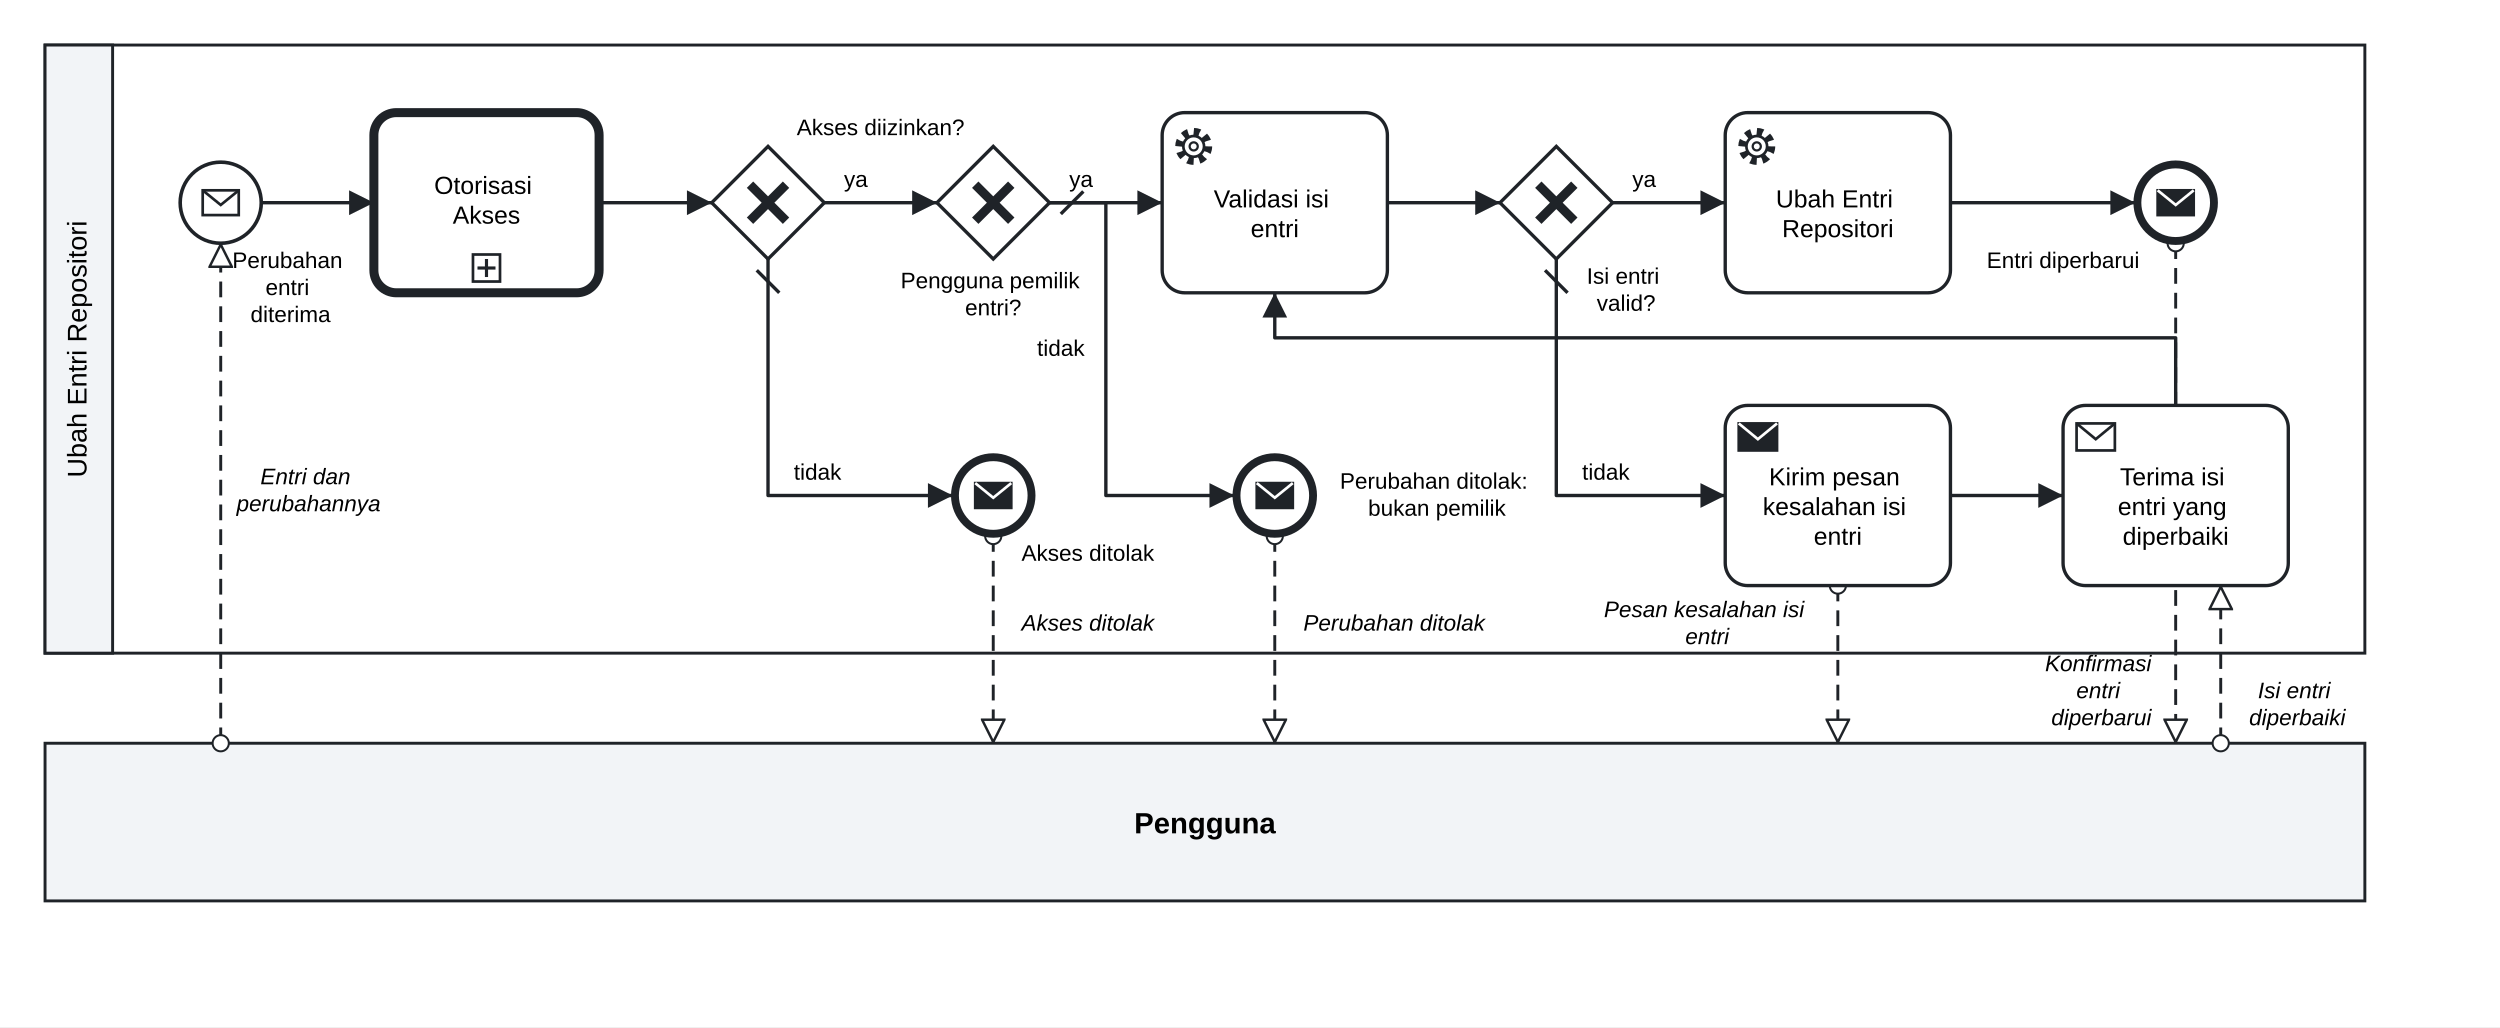
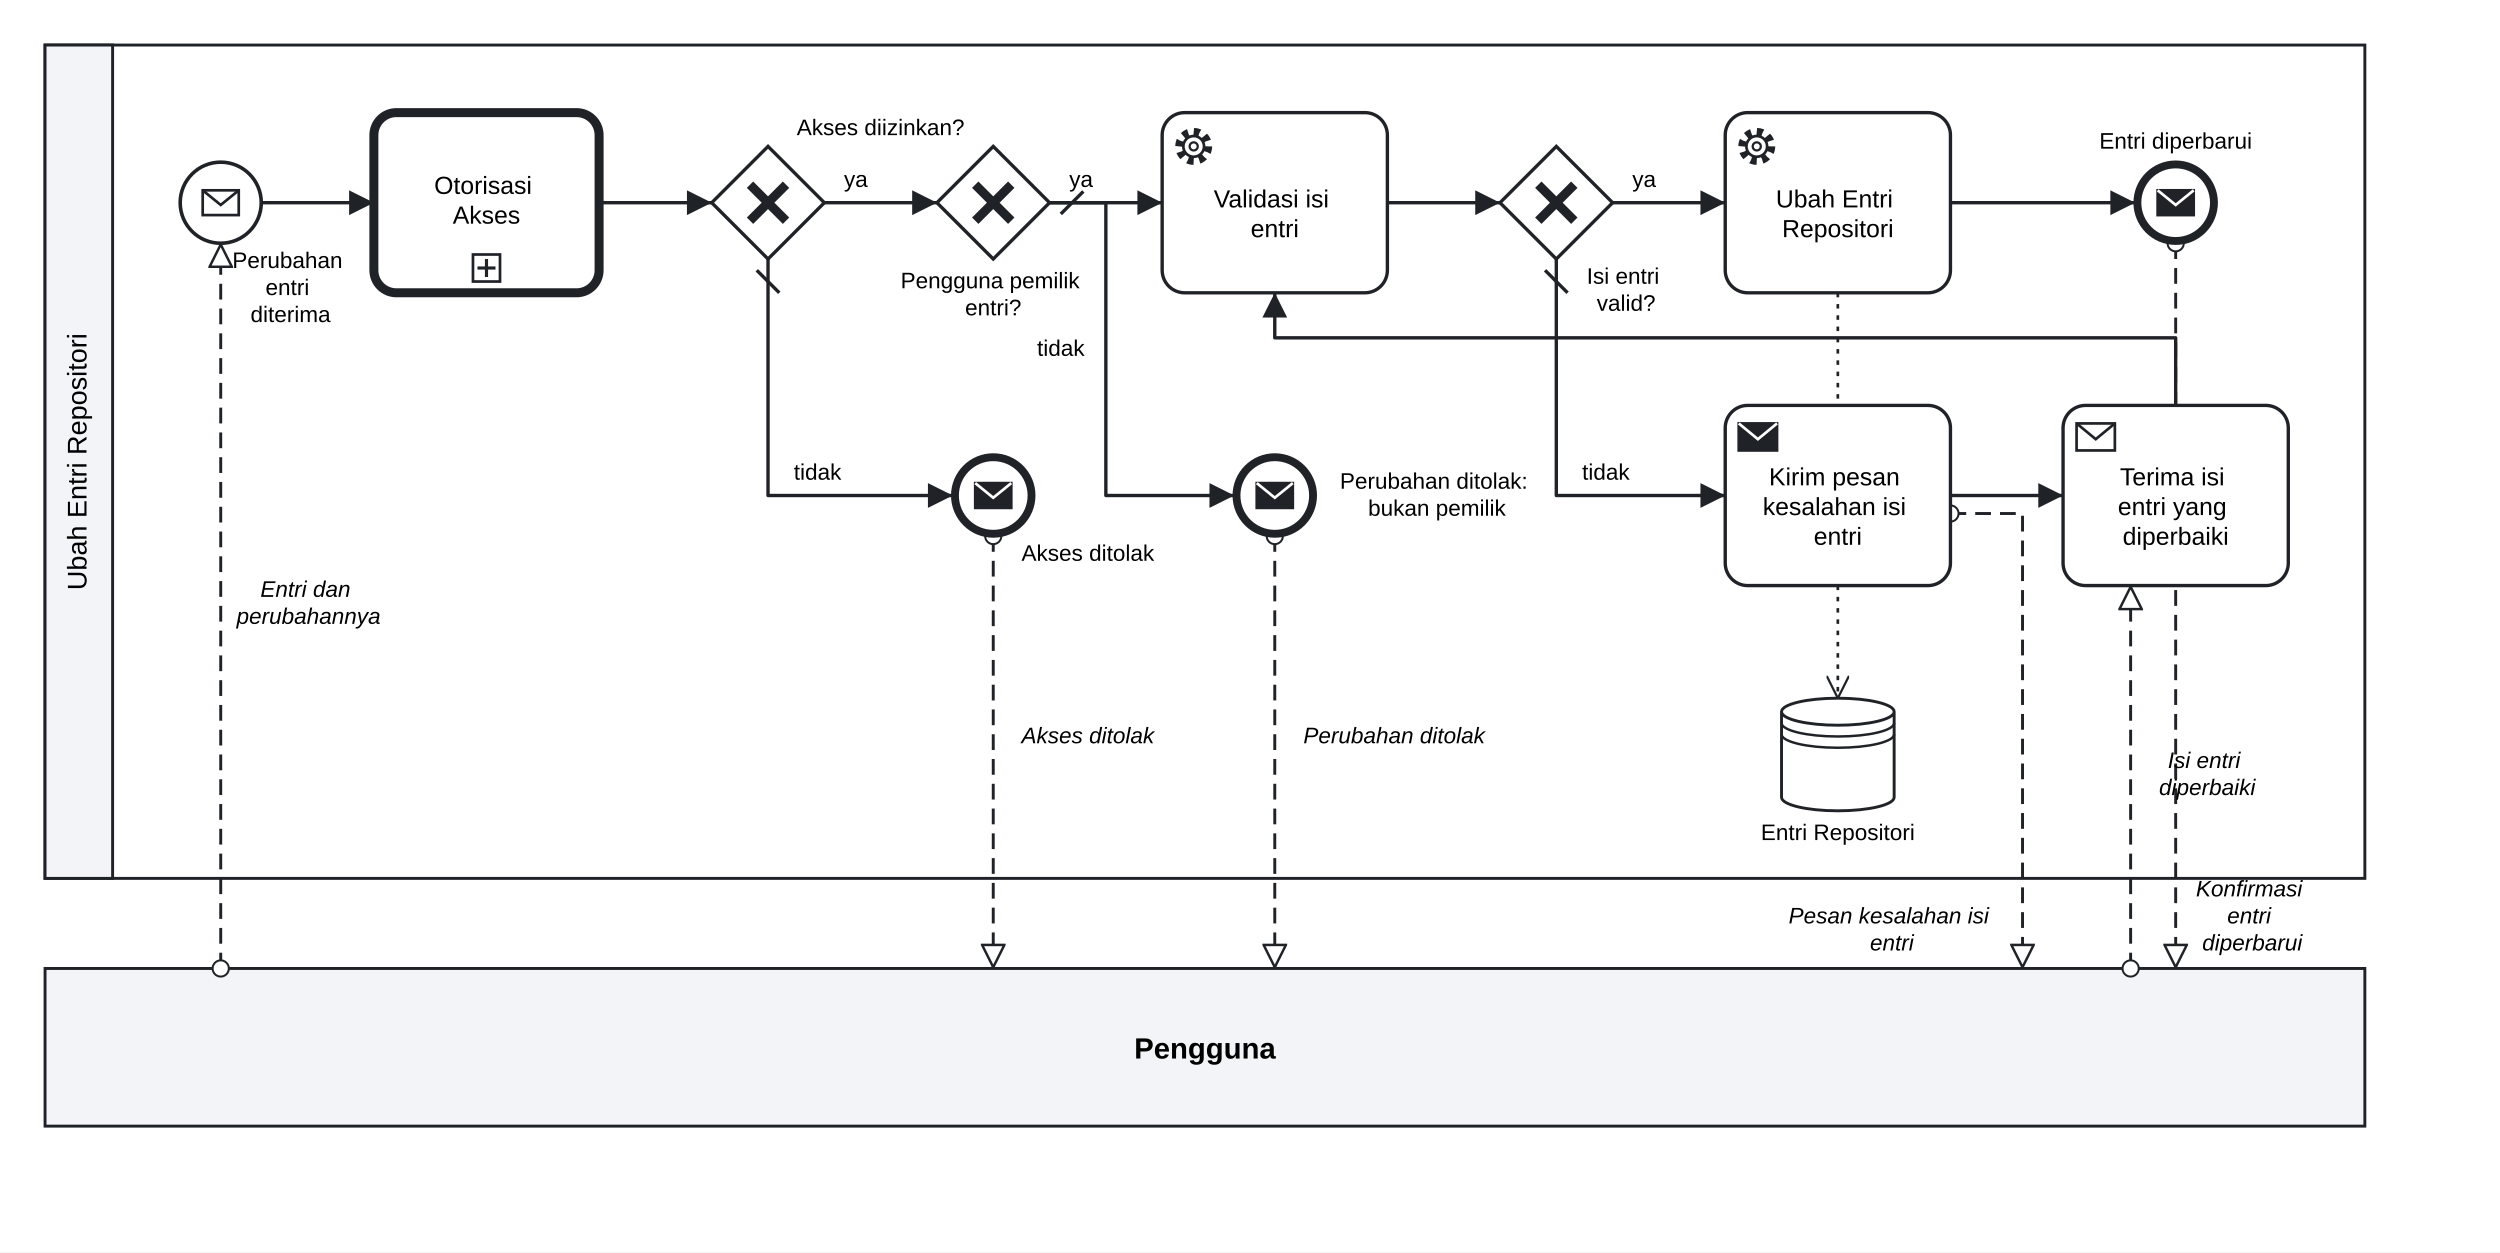
- <svg xmlns="http://www.w3.org/2000/svg" viewBox="-20 -20 1110 456" width="1110" height="456" font-family="Arial, Helvetica, sans-serif" role="img" aria-labelledby="tok-title tok-desc">
+ <svg xmlns="http://www.w3.org/2000/svg" viewBox="-20 -20 1110 556" width="1110" height="556" font-family="Arial, Helvetica, sans-serif" role="img" aria-labelledby="tok-title tok-desc">
  <defs>
    <marker id="seqEnd" viewBox="0 0 10 10" refX="10" refY="5" markerUnits="userSpaceOnUse" markerWidth="11" markerHeight="11" orient="auto">
      <path d="M0,0 L10,5 L0,10 z" fill="#1f2328" />
    </marker>
    <marker id="msgEnd" viewBox="0 0 10 10" refX="10" refY="5" markerUnits="userSpaceOnUse" markerWidth="11" markerHeight="11" orient="auto">
      <path d="M0.5,0.5 L9.5,5 L0.5,9.5 z" fill="#fff" stroke="#1f2328" />
    </marker>
    <marker id="msgStart" viewBox="0 0 10 10" refX="5" refY="5" markerUnits="userSpaceOnUse" markerWidth="9" markerHeight="9">
      <circle cx="5" cy="5" r="4" fill="#fff" stroke="#1f2328" />
    </marker>
    <marker id="assocEnd" viewBox="0 0 10 10" refX="10" refY="5" markerUnits="userSpaceOnUse" markerWidth="10" markerHeight="10" orient="auto">
      <path d="M0,0 L10,5 L0,10" fill="none" stroke="#1f2328" />
    </marker>
  </defs>
-   <rect x="-20" y="-20" width="1110" height="456" fill="#fff" />
-   <rect x="0.0" y="0.0" width="1030.0" height="270.0" fill="#fff" stroke="#1f2328" stroke-width="1.3" />
-   <rect x="0.0" y="0.0" width="30" height="270.0" fill="#f2f4f7" stroke="#1f2328" stroke-width="1.3" />
-   <g transform="rotate(-90 15.0 135.0)">
-     <text x="15.0" y="135.0" font-size="12" text-anchor="middle" dominant-baseline="middle" transform="translate(0 0.0)">Ubah Entri Repositori</text>
+   <rect x="-20" y="-20" width="1110" height="556" fill="#fff" />
+   <rect x="0.0" y="0.0" width="1030.0" height="370.0" fill="#fff" stroke="#1f2328" stroke-width="1.3" />
+   <rect x="0.0" y="0.0" width="30" height="370.0" fill="#f2f4f7" stroke="#1f2328" stroke-width="1.3" />
+   <g transform="rotate(-90 15.0 185.0)">
+     <text x="15.0" y="185.0" font-size="12" text-anchor="middle" dominant-baseline="middle" transform="translate(0 0.0)">Ubah Entri Repositori</text>
  </g>
-   <rect x="0.0" y="310.0" width="1030.0" height="70.0" fill="#f2f4f7" stroke="#1f2328" stroke-width="1.3" />
-   <text x="515.0" y="350.0" font-size="13" text-anchor="middle" font-weight="bold">
+   <rect x="0.0" y="410.0" width="1030.0" height="70.0" fill="#f2f4f7" stroke="#1f2328" stroke-width="1.3" />
+   <text x="515.0" y="450.0" font-size="13" text-anchor="middle" font-weight="bold">
    <tspan x="515.0" dy="0.0">Pengguna</tspan>
  </text>
-   <polyline points="78.0,310.0 78.0,88.0" fill="none" stroke="#1f2328" stroke-width="1.3" stroke-dasharray="7 4" marker-start="url(#msgStart)" marker-end="url(#msgEnd)" />
-   <polyline points="421.0,218.0 421.0,310.0" fill="none" stroke="#1f2328" stroke-width="1.3" stroke-dasharray="7 4" marker-start="url(#msgStart)" marker-end="url(#msgEnd)" />
-   <polyline points="546.0,218.0 546.0,310.0" fill="none" stroke="#1f2328" stroke-width="1.3" stroke-dasharray="7 4" marker-start="url(#msgStart)" marker-end="url(#msgEnd)" />
-   <polyline points="946.0,88.0 946.0,310.0" fill="none" stroke="#1f2328" stroke-width="1.3" stroke-dasharray="7 4" marker-start="url(#msgStart)" marker-end="url(#msgEnd)" />
-   <polyline points="796.0,240.0 796.0,310.0" fill="none" stroke="#1f2328" stroke-width="1.3" stroke-dasharray="7 4" marker-start="url(#msgStart)" marker-end="url(#msgEnd)" />
-   <polyline points="966.0,310.0 966.0,240.0" fill="none" stroke="#1f2328" stroke-width="1.3" stroke-dasharray="7 4" marker-start="url(#msgStart)" marker-end="url(#msgEnd)" />
+   <polyline points="78.0,410.0 78.0,88.0" fill="none" stroke="#1f2328" stroke-width="1.3" stroke-dasharray="7 4" marker-start="url(#msgStart)" marker-end="url(#msgEnd)" />
+   <polyline points="421.0,218.0 421.0,410.0" fill="none" stroke="#1f2328" stroke-width="1.3" stroke-dasharray="7 4" marker-start="url(#msgStart)" marker-end="url(#msgEnd)" />
+   <polyline points="546.0,218.0 546.0,410.0" fill="none" stroke="#1f2328" stroke-width="1.3" stroke-dasharray="7 4" marker-start="url(#msgStart)" marker-end="url(#msgEnd)" />
+   <polyline points="946.0,88.0 946.0,410.0" fill="none" stroke="#1f2328" stroke-width="1.3" stroke-dasharray="7 4" marker-start="url(#msgStart)" marker-end="url(#msgEnd)" />
+   <polyline points="846.0,208.0 878.0,208.0 878.0,410.0" fill="none" stroke="#1f2328" stroke-width="1.3" stroke-dasharray="7 4" marker-start="url(#msgStart)" marker-end="url(#msgEnd)" />
+   <polyline points="926.0,410.0 926.0,240.0" fill="none" stroke="#1f2328" stroke-width="1.3" stroke-dasharray="7 4" marker-start="url(#msgStart)" marker-end="url(#msgEnd)" />
+   <polyline points="796.0,110.0 796.0,290.0" fill="none" stroke="#1f2328" stroke-width="1.2" stroke-dasharray="2 3" marker-end="url(#assocEnd)" />
  <polyline points="96.0,70.0 146.0,70.0" fill="none" stroke="#1f2328" stroke-width="1.5" stroke-linejoin="round" marker-end="url(#seqEnd)" />
  <polyline points="246.0,70.0 296.0,70.0" fill="none" stroke="#1f2328" stroke-width="1.5" stroke-linejoin="round" marker-end="url(#seqEnd)" />
  <polyline points="346.0,70.0 396.0,70.0" fill="none" stroke="#1f2328" stroke-width="1.5" stroke-linejoin="round" marker-end="url(#seqEnd)" />
  <polyline points="321.0,95.0 321.0,200.0 403.0,200.0" fill="none" stroke="#1f2328" stroke-width="1.5" stroke-linejoin="round" marker-end="url(#seqEnd)" />
  <line x1="316.0" y1="100.0" x2="326.0" y2="110.0" stroke="#1f2328" stroke-width="1.5" />
  <polyline points="446.0,70.0 496.0,70.0" fill="none" stroke="#1f2328" stroke-width="1.5" stroke-linejoin="round" marker-end="url(#seqEnd)" />
  <polyline points="446.0,70.0 471.0,70.0 471.0,200.0 528.0,200.0" fill="none" stroke="#1f2328" stroke-width="1.5" stroke-linejoin="round" marker-end="url(#seqEnd)" />
  <line x1="451.0" y1="75.0" x2="461.0" y2="65.0" stroke="#1f2328" stroke-width="1.5" />
  <polyline points="596.0,70.0 646.0,70.0" fill="none" stroke="#1f2328" stroke-width="1.5" stroke-linejoin="round" marker-end="url(#seqEnd)" />
  <polyline points="696.0,70.0 746.0,70.0" fill="none" stroke="#1f2328" stroke-width="1.5" stroke-linejoin="round" marker-end="url(#seqEnd)" />
  <polyline points="671.0,95.0 671.0,200.0 746.0,200.0" fill="none" stroke="#1f2328" stroke-width="1.5" stroke-linejoin="round" marker-end="url(#seqEnd)" />
  <line x1="666.0" y1="100.0" x2="676.0" y2="110.0" stroke="#1f2328" stroke-width="1.5" />
  <polyline points="846.0,200.0 896.0,200.0" fill="none" stroke="#1f2328" stroke-width="1.5" stroke-linejoin="round" marker-end="url(#seqEnd)" />
  <polyline points="946.0,160.0 946.0,130.0 546.0,130.0 546.0,110.0" fill="none" stroke="#1f2328" stroke-width="1.5" stroke-linejoin="round" marker-end="url(#seqEnd)" />
  <polyline points="846.0,70.0 928.0,70.0" fill="none" stroke="#1f2328" stroke-width="1.5" stroke-linejoin="round" marker-end="url(#seqEnd)" />
  <circle cx="78.0" cy="70.0" r="18" fill="#fff" stroke="#1f2328" stroke-width="1.6" />
  <rect x="70.0" y="64.5" width="16" height="11" fill="#fff" stroke="#1f2328" stroke-width="1.2" />
  <polyline points="70.0,64.5 78.0,71.0 86.0,64.5" fill="none" stroke="#1f2328" stroke-width="1.2" />
  <rect x="146.0" y="30.0" width="100.0" height="80.0" rx="10" fill="#fff" stroke="#1f2328" stroke-width="4" />
  <text x="196.0" y="66.1" font-size="11" text-anchor="middle">
    <tspan x="196.0" dy="0.0">Otorisasi</tspan>
    <tspan x="196.0" dy="13.2">Akses</tspan>
  </text>
  <rect x="190.0" y="93.0" width="12" height="12" fill="#fff" stroke="#1f2328" stroke-width="1.2" />
  <path d="M192.0,99.0 h8 M196.0,95.0 v8" stroke="#1f2328" stroke-width="1.4" />
  <polygon points="321.0,45.0 346.0,70.0 321.0,95.0 296.0,70.0" fill="#fff" stroke="#1f2328" stroke-width="1.5" />
  <path d="M313.0,62.0 L329.0,78.0 M329.0,62.0 L313.0,78.0" stroke="#1f2328" stroke-width="4" />
  <circle cx="421.0" cy="200.0" r="17" fill="#fff" stroke="#1f2328" stroke-width="3.5" />
  <rect x="413.0" y="194.5" width="16" height="11" fill="#1f2328" stroke="#1f2328" stroke-width="1.2" />
  <polyline points="413.0,194.5 421.0,201.0 429.0,194.5" fill="none" stroke="#fff" stroke-width="1.2" />
  <polygon points="421.0,45.0 446.0,70.0 421.0,95.0 396.0,70.0" fill="#fff" stroke="#1f2328" stroke-width="1.5" />
  <path d="M413.0,62.0 L429.0,78.0 M429.0,62.0 L413.0,78.0" stroke="#1f2328" stroke-width="4" />
  <circle cx="546.0" cy="200.0" r="17" fill="#fff" stroke="#1f2328" stroke-width="3.5" />
  <rect x="538.0" y="194.5" width="16" height="11" fill="#1f2328" stroke="#1f2328" stroke-width="1.2" />
  <polyline points="538.0,194.5 546.0,201.0 554.0,194.5" fill="none" stroke="#fff" stroke-width="1.2" />
  <rect x="496.0" y="30.0" width="100.0" height="80.0" rx="10" fill="#fff" stroke="#1f2328" stroke-width="1.5" />
  <circle cx="510.0" cy="45.0" r="6.5" fill="none" stroke="#1f2328" stroke-width="3.4" stroke-dasharray="2.6 2.5" />
  <circle cx="510.0" cy="45.0" r="4.6" fill="#fff" stroke="#1f2328" stroke-width="1.2" />
  <circle cx="510.0" cy="45.0" r="1.8" fill="none" stroke="#1f2328" stroke-width="1" />
  <text x="546.0" y="72.1" font-size="11" text-anchor="middle">
    <tspan x="546.0" dy="0.0">Validasi isi</tspan>
    <tspan x="546.0" dy="13.2">entri</tspan>
  </text>
  <polygon points="671.0,45.0 696.0,70.0 671.0,95.0 646.0,70.0" fill="#fff" stroke="#1f2328" stroke-width="1.5" />
  <path d="M663.0,62.0 L679.0,78.0 M679.0,62.0 L663.0,78.0" stroke="#1f2328" stroke-width="4" />
  <rect x="746.0" y="30.0" width="100.0" height="80.0" rx="10" fill="#fff" stroke="#1f2328" stroke-width="1.5" />
  <circle cx="760.0" cy="45.0" r="6.5" fill="none" stroke="#1f2328" stroke-width="3.4" stroke-dasharray="2.6 2.5" />
  <circle cx="760.0" cy="45.0" r="4.6" fill="#fff" stroke="#1f2328" stroke-width="1.2" />
  <circle cx="760.0" cy="45.0" r="1.8" fill="none" stroke="#1f2328" stroke-width="1" />
  <text x="796.0" y="72.1" font-size="11" text-anchor="middle">
    <tspan x="796.0" dy="0.0">Ubah Entri</tspan>
    <tspan x="796.0" dy="13.2">Repositori</tspan>
  </text>
  <circle cx="946.0" cy="70.0" r="17" fill="#fff" stroke="#1f2328" stroke-width="3.5" />
  <rect x="938.0" y="64.5" width="16" height="11" fill="#1f2328" stroke="#1f2328" stroke-width="1.2" />
  <polyline points="938.0,64.5 946.0,71.0 954.0,64.5" fill="none" stroke="#fff" stroke-width="1.2" />
  <rect x="746.0" y="160.0" width="100.0" height="80.0" rx="10" fill="#fff" stroke="#1f2328" stroke-width="1.5" />
  <rect x="752.0" y="168.0" width="17" height="12" fill="#1f2328" stroke="#1f2328" stroke-width="1.2" />
  <polyline points="752.0,168.0 760.5,175.0 769.0,168.0" fill="none" stroke="#fff" stroke-width="1.2" />
  <text x="796.0" y="195.5" font-size="11" text-anchor="middle">
    <tspan x="796.0" dy="0.0">Kirim pesan</tspan>
    <tspan x="796.0" dy="13.2">kesalahan isi</tspan>
    <tspan x="796.0" dy="13.2">entri</tspan>
  </text>
  <rect x="896.0" y="160.0" width="100.0" height="80.0" rx="10" fill="#fff" stroke="#1f2328" stroke-width="1.5" />
  <rect x="902.0" y="168.0" width="17" height="12" fill="#fff" stroke="#1f2328" stroke-width="1.2" />
  <polyline points="902.0,168.0 910.5,175.0 919.0,168.0" fill="none" stroke="#1f2328" stroke-width="1.2" />
  <text x="946.0" y="195.5" font-size="11" text-anchor="middle">
    <tspan x="946.0" dy="0.0">Terima isi</tspan>
    <tspan x="946.0" dy="13.2">entri yang</tspan>
    <tspan x="946.0" dy="13.2">diperbaiki</tspan>
  </text>
-   <text x="117.0" y="195.0" font-size="10" text-anchor="middle" font-style="italic">
+   <path d="M771.0,296.0 a25.0,6 0 0 0 50.0,0 a25.0,6 0 0 0 -50.0,0 v38.0 a25.0,6 0 0 0 50.0,0 v-38.0" fill="#fff" stroke="#1f2328" stroke-width="1.3" />
+   <path d="M771.0,301.0 a25.0,6 0 0 0 50.0,0 M771.0,306.0 a25.0,6 0 0 0 50.0,0" fill="none" stroke="#1f2328" stroke-width="1.1" />
+   <text x="117.0" y="245.0" font-size="10" text-anchor="middle" font-style="italic">
    <tspan x="117.0" dy="0.0">Entri dan</tspan>
    <tspan x="117.0" dy="12.0">perubahannya</tspan>
  </text>
-   <text x="463.0" y="260.0" font-size="10" text-anchor="middle" font-style="italic">
+   <text x="463.0" y="310.0" font-size="10" text-anchor="middle" font-style="italic">
    <tspan x="463.0" dy="0.0">Akses ditolak</tspan>
  </text>
-   <text x="599.0" y="260.0" font-size="10" text-anchor="middle" font-style="italic">
+   <text x="599.0" y="310.0" font-size="10" text-anchor="middle" font-style="italic">
    <tspan x="599.0" dy="0.0">Perubahan ditolak</tspan>
  </text>
-   <text x="913.0" y="278.0" font-size="10" text-anchor="middle" font-style="italic">
-     <tspan x="913.0" dy="0.0">Konfirmasi</tspan>
-     <tspan x="913.0" dy="12.0">entri</tspan>
-     <tspan x="913.0" dy="12.0">diperbarui</tspan>
+   <text x="980.0" y="378.0" font-size="10" text-anchor="middle" font-style="italic">
+     <tspan x="980.0" dy="0.0">Konfirmasi</tspan>
+     <tspan x="980.0" dy="12.0">entri</tspan>
+     <tspan x="980.0" dy="12.0">diperbarui</tspan>
  </text>
-   <text x="738.0" y="254.0" font-size="10" text-anchor="middle" font-style="italic">
-     <tspan x="738.0" dy="0.0">Pesan kesalahan isi</tspan>
-     <tspan x="738.0" dy="12.0">entri</tspan>
+   <text x="820.0" y="390.0" font-size="10" text-anchor="middle" font-style="italic">
+     <tspan x="820.0" dy="0.0">Pesan kesalahan isi</tspan>
+     <tspan x="820.0" dy="12.0">entri</tspan>
  </text>
-   <text x="1000.0" y="290.0" font-size="10" text-anchor="middle" font-style="italic">
-     <tspan x="1000.0" dy="0.0">Isi entri</tspan>
-     <tspan x="1000.0" dy="12.0">diperbaiki</tspan>
+   <text x="960.0" y="321.0" font-size="10" text-anchor="middle" font-style="italic">
+     <tspan x="960.0" dy="0.0">Isi entri</tspan>
+     <tspan x="960.0" dy="12.0">diperbaiki</tspan>
  </text>
  <text x="360.0" y="63.0" font-size="10" text-anchor="middle">
    <tspan x="360.0" dy="0.0">ya</tspan>
  </text>
  <text x="343.0" y="193.0" font-size="10" text-anchor="middle">
    <tspan x="343.0" dy="0.0">tidak</tspan>
  </text>
  <text x="460.0" y="63.0" font-size="10" text-anchor="middle">
    <tspan x="460.0" dy="0.0">ya</tspan>
  </text>
  <text x="451.0" y="138.0" font-size="10" text-anchor="middle">
    <tspan x="451.0" dy="0.0">tidak</tspan>
  </text>
  <text x="710.0" y="63.0" font-size="10" text-anchor="middle">
    <tspan x="710.0" dy="0.0">ya</tspan>
  </text>
  <text x="693.0" y="193.0" font-size="10" text-anchor="middle">
    <tspan x="693.0" dy="0.0">tidak</tspan>
  </text>
  <text x="109.0" y="99.0" font-size="10" text-anchor="middle">
    <tspan x="109.0" dy="0.0">Perubahan</tspan>
    <tspan x="109.0" dy="12.0">entri</tspan>
    <tspan x="109.0" dy="12.0">diterima</tspan>
  </text>
  <text x="371.0" y="40.0" font-size="10" text-anchor="middle">
    <tspan x="371.0" dy="0.0">Akses diizinkan?</tspan>
  </text>
  <text x="463.0" y="229.0" font-size="10" text-anchor="middle">
    <tspan x="463.0" dy="0.0">Akses ditolak</tspan>
  </text>
  <text x="421.0" y="108.0" font-size="10" text-anchor="middle">
    <tspan x="421.0" dy="0.0">Pengguna pemilik</tspan>
    <tspan x="421.0" dy="12.0">entri?</tspan>
  </text>
  <text x="618.0" y="197.0" font-size="10" text-anchor="middle">
    <tspan x="618.0" dy="0.0">Perubahan ditolak:</tspan>
    <tspan x="618.0" dy="12.0">bukan pemilik</tspan>
  </text>
  <text x="702.0" y="106.0" font-size="10" text-anchor="middle">
    <tspan x="702.0" dy="0.0">Isi entri</tspan>
    <tspan x="702.0" dy="12.0">valid?</tspan>
  </text>
-   <text x="896.0" y="99.0" font-size="10" text-anchor="middle">
-     <tspan x="896.0" dy="0.0">Entri diperbarui</tspan>
+   <text x="946.0" y="46.0" font-size="10" text-anchor="middle">
+     <tspan x="946.0" dy="0.0">Entri diperbarui</tspan>
+   </text>
+   <text x="796.0" y="353.0" font-size="10" text-anchor="middle">
+     <tspan x="796.0" dy="0.0">Entri Repositori</tspan>
  </text>
</svg>
